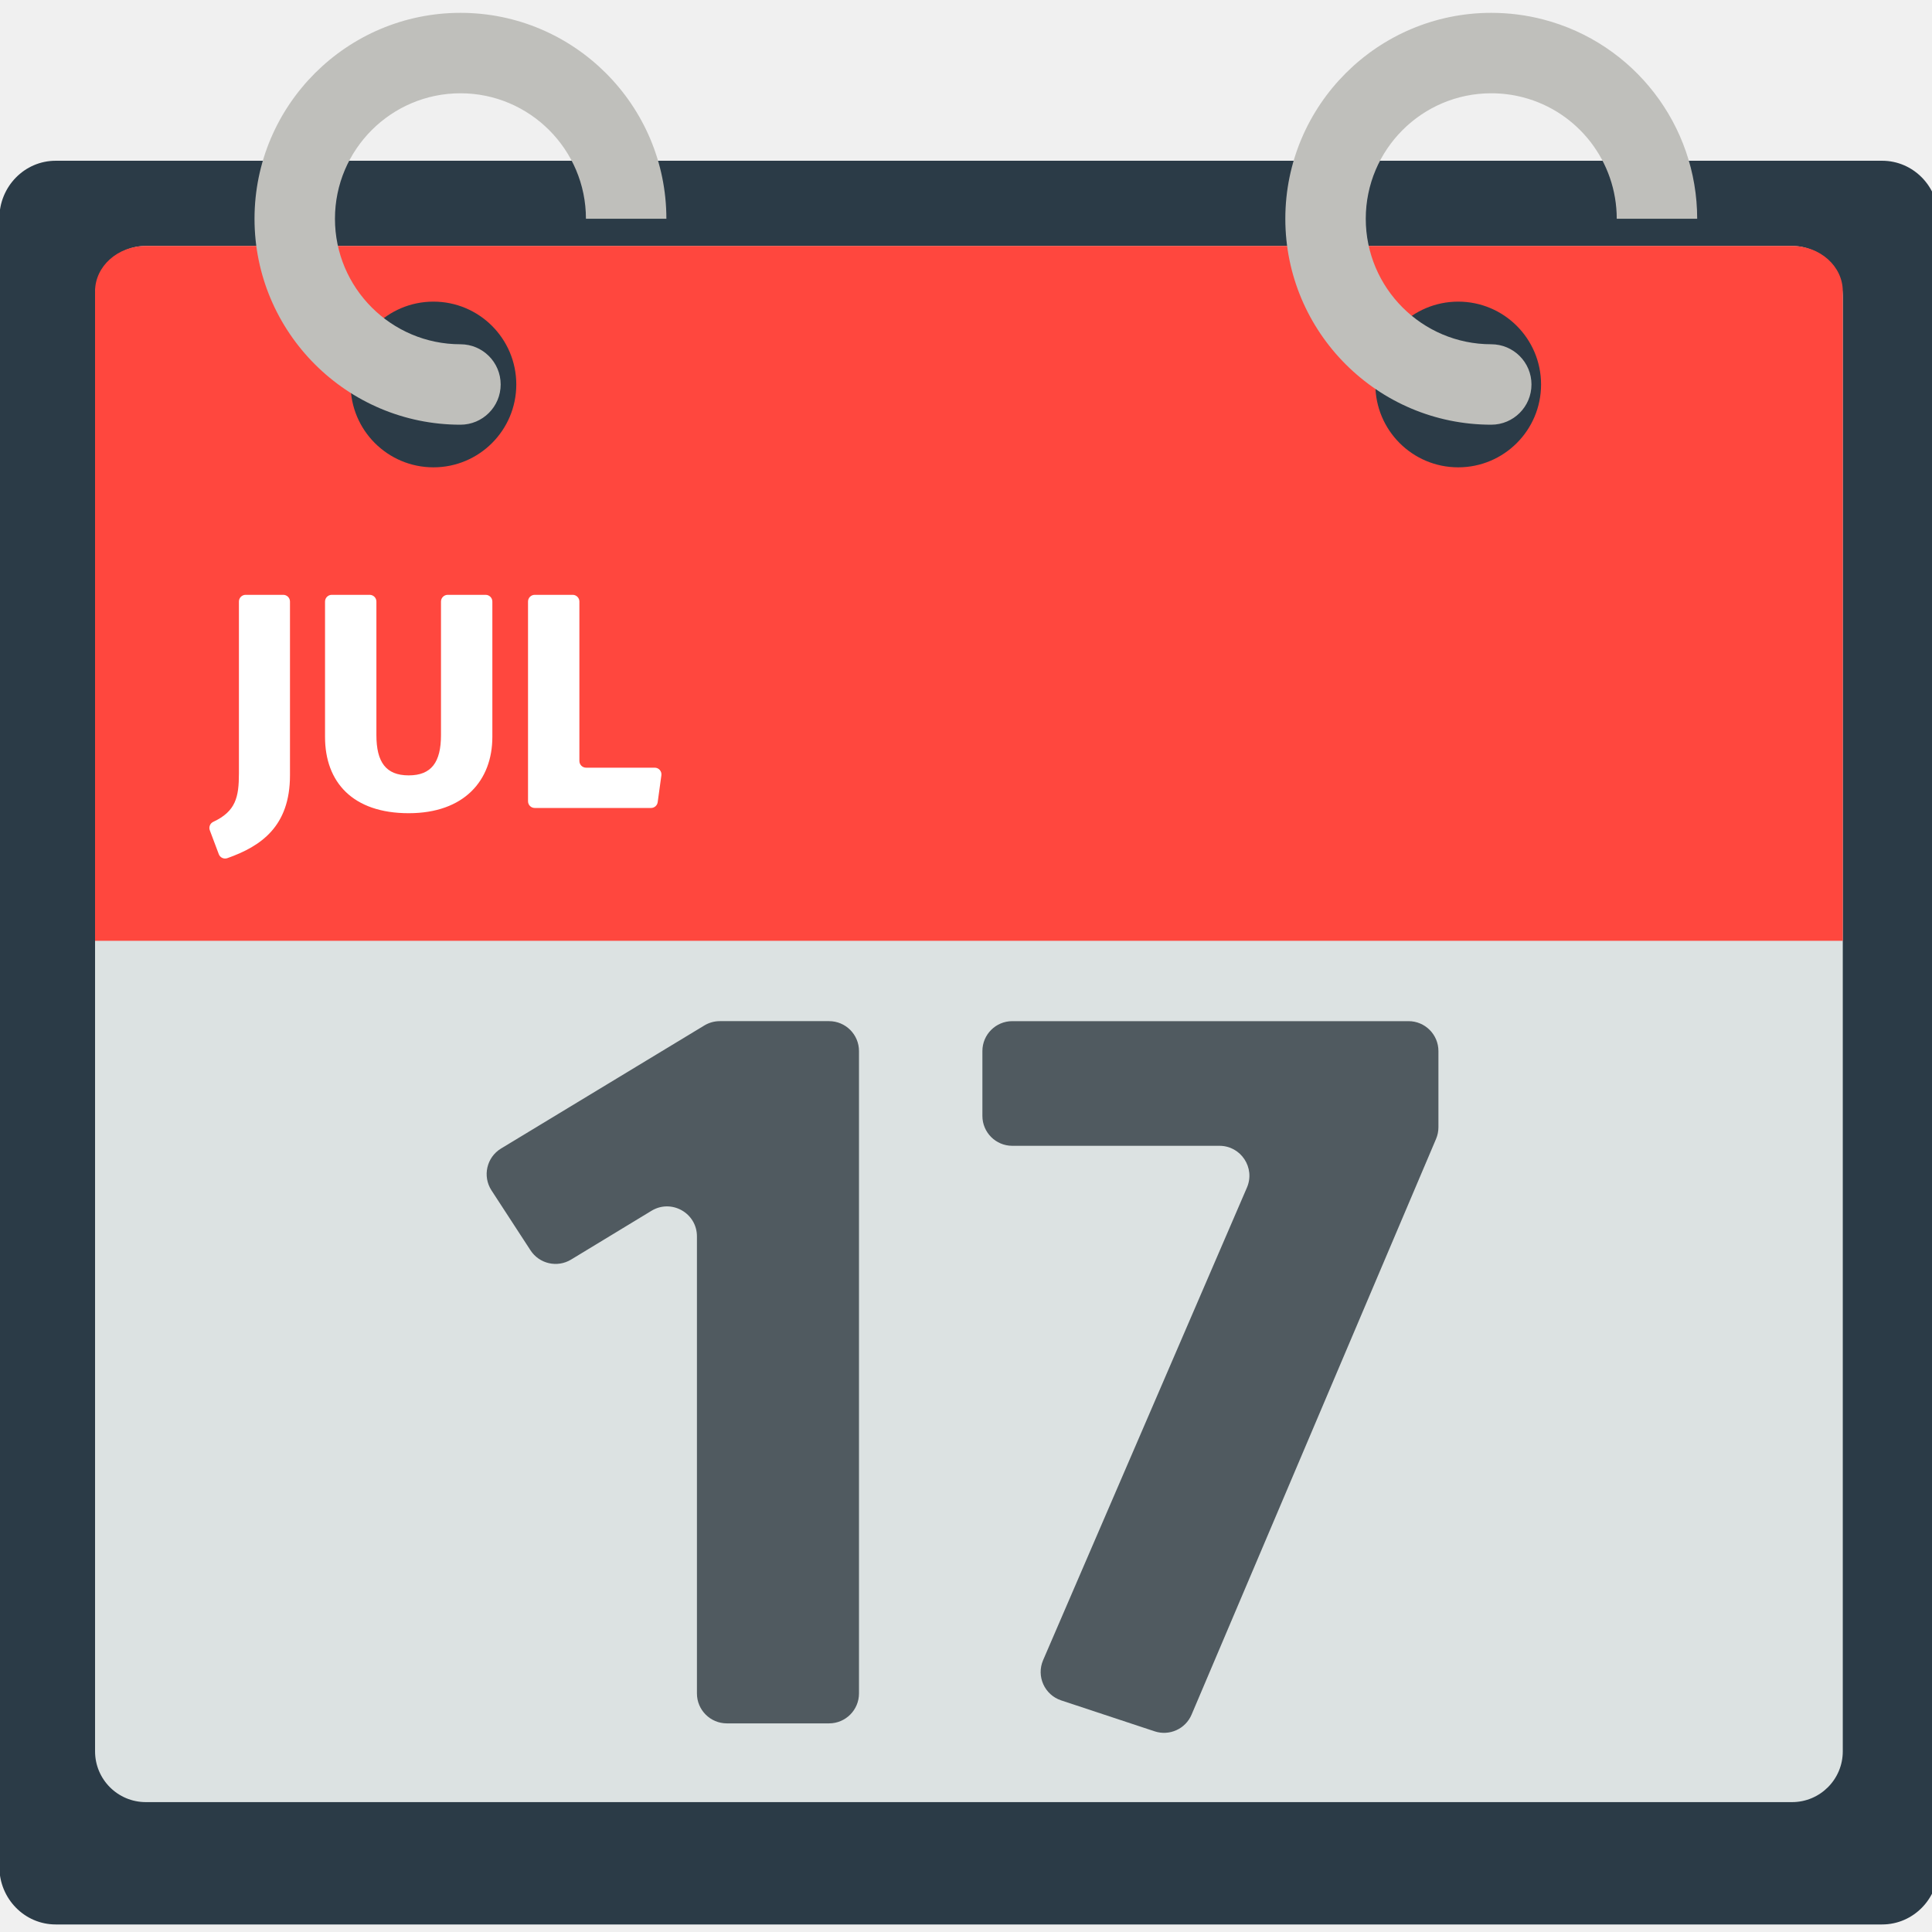
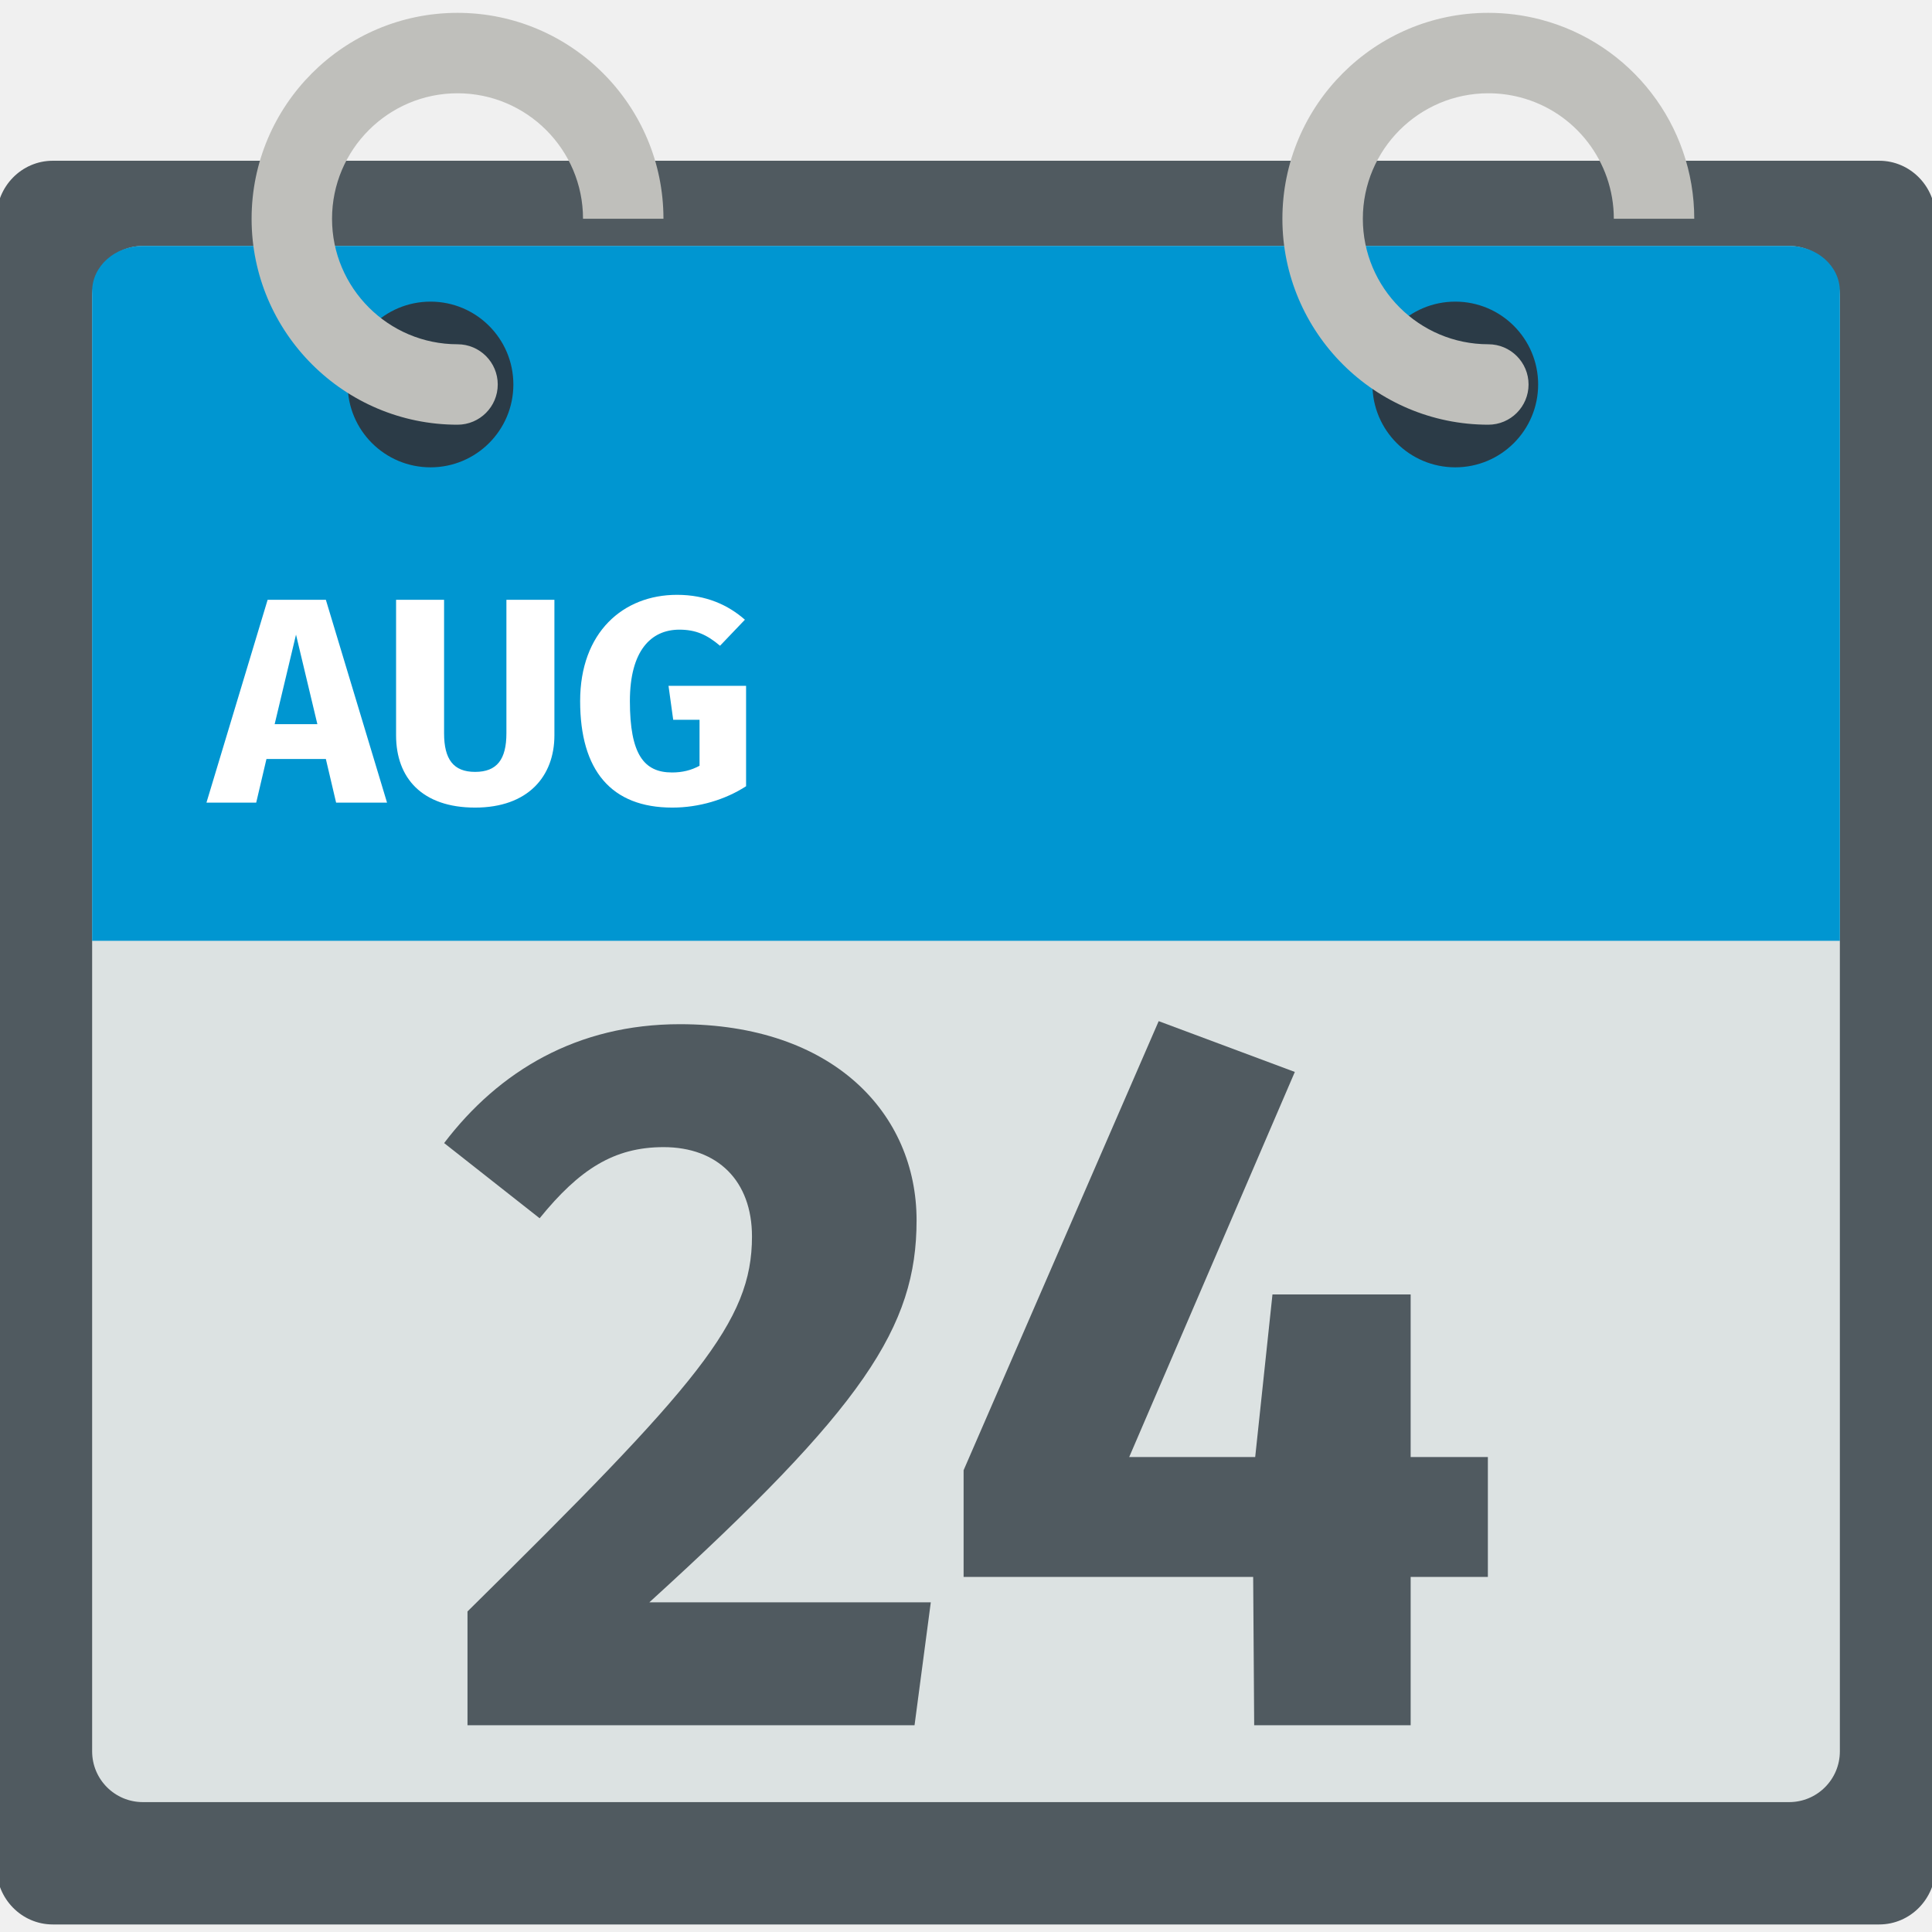
<svg xmlns="http://www.w3.org/2000/svg" version="1.1" x="0px" y="0px" viewBox="0 0 512 512" enable-background="new 0 0 512 512" xml:space="preserve">
  <g id="Layer_2">
-     <path fill="#2B3B47" d="M513.715,494.756c0,8.419-6.681,15.244-14.923,15.244H14.757c-8.242,0-14.923-6.825-14.923-15.244V57.845   c0-8.419,6.681-15.244,14.923-15.244h484.034c8.242,0,14.923,6.825,14.923,15.244V494.756z" />
+     <path fill="#505A60" d="M512.94,494.756c0,8.419-6.681,15.244-14.923,15.244H13.983c-8.242,0-14.923-6.825-14.923-15.244V57.845   c0-8.419,6.681-15.244,14.923-15.244h484.034c8.242,0,14.923,6.825,14.923,15.244V494.756z" />
  </g>
  <g id="Layer_3">
-     <path fill="#DCE2E2" d="M488.357,464.129c0,7.428-6.022,13.45-13.45,13.45H38.643c-7.428,0-13.45-6.022-13.45-13.45V78.63   c0-7.428,6.022-13.45,13.45-13.45h436.264c7.428,0,13.45,6.022,13.45,13.45V464.129z" />
+     <path fill="#DCE2E2" d="M487.582,464.129c0,7.428-6.022,13.45-13.45,13.45H37.868c-7.428,0-13.45-6.022-13.45-13.45V78.63   c0-7.428,6.022-13.45,13.45-13.45h436.264c7.428,0,13.45,6.022,13.45,13.45V464.129z" />
  </g>
  <g id="Layer_4">
-     <path fill="#FF473E" d="M488.357,249.322V77.191c0-6.634-6.022-12.011-13.45-12.011H38.642c-7.428,0-13.45,5.378-13.45,12.011   v172.131H488.357z" />
+     <path fill="#0096D1" d="M487.583,249.322V77.191c0-6.634-6.022-12.011-13.45-12.011H37.868c-7.428,0-13.45,5.378-13.45,12.011   v172.131H487.583z" />
  </g>
  <g id="Layer_5">
-     <path fill="#505A60" d="M219.711,456.712h-27.087c-4.379,0-7.929-3.55-7.929-7.929V327.648c0-6.181-6.759-9.985-12.043-6.778   L151.346,333.8c-3.66,2.221-8.423,1.136-10.759-2.453l-10.334-15.876c-2.444-3.755-1.294-8.789,2.539-11.109l53.864-32.602   c1.238-0.75,2.658-1.146,4.106-1.146h28.95c4.379,0,7.929,3.55,7.929,7.929v170.239C227.64,453.162,224.09,456.712,219.711,456.712   z" />
+     <path fill="#2B3B47" d="M136.048,101.891c0,12.127-9.831,21.957-21.957,21.957s-21.957-9.831-21.957-21.957   s9.831-21.957,21.957-21.957S136.048,89.765,136.048,101.891z M385.666,79.934c-12.127,0-21.957,9.831-21.957,21.957   s9.831,21.957,21.957,21.957s21.957-9.831,21.957-21.957S397.793,79.934,385.666,79.934z" />
  </g>
  <g id="Layer_6">
-     <path fill="#505A60" d="M380.567,301.832l-64.786,152.56c-1.613,3.799-5.871,5.725-9.79,4.428l-24.766-8.198   c-4.417-1.462-6.631-6.395-4.789-10.667L330.45,314.72c2.257-5.234-1.58-11.069-7.281-11.069h-54.895   c-4.379,0-7.929-3.55-7.929-7.929v-17.177c0-4.379,3.55-7.929,7.929-7.929h104.995c4.379,0,7.929,3.55,7.929,7.929v20.189   C381.197,299.798,380.983,300.852,380.567,301.832z" />
+     <path fill="#BFBFBB" d="M175.823,57.977h-21.317c0-18.337-14.919-33.256-33.256-33.256S87.993,39.639,87.993,57.977   s14.919,33.256,33.256,33.256c5.887,0,10.659,4.772,10.659,10.659s-4.772,10.659-10.659,10.659   c-30.092,0-54.574-24.481-54.574-54.573c0-30.092,24.481-54.574,54.574-54.574S175.823,27.884,175.823,57.977z M408.238,5.169   L408.238,5.169C408.238,5.169,408.238,5.169,408.238,5.169c-4.491-1.172-9.14-1.766-13.815-1.766   c-30.092,0-54.574,24.481-54.574,54.574c0,30.092,24.482,54.573,54.574,54.573c5.887,0,10.659-4.772,10.659-10.659   s-4.772-10.659-10.659-10.659c-18.338,0-33.256-14.918-33.256-33.256s14.918-33.256,33.256-33.256c2.86,0,5.697,0.362,8.431,1.076   l0,0c14.617,3.815,24.825,17.048,24.825,32.181h21.318C448.997,33.148,432.236,11.433,408.238,5.169z" />
  </g>
  <g id="Layer_7">
-     <path fill="#2B3B47" d="M136.823,101.891c0,12.127-9.831,21.957-21.957,21.957s-21.957-9.831-21.957-21.957   s9.831-21.957,21.957-21.957S136.823,89.765,136.823,101.891z M386.441,79.934c-12.127,0-21.957,9.831-21.957,21.957   s9.831,21.957,21.957,21.957s21.957-9.831,21.957-21.957S398.568,79.934,386.441,79.934z" />
+     <path fill="#FFFFFF" d="M86.357,201.146H70.613l-2.715,11.556H54.714l16.21-53.746h15.433l16.21,53.746H89.072L86.357,201.146z    M84.108,191.917l-5.662-23.732l-5.661,23.732H84.108z" />
  </g>
  <g id="Layer_8">
-     <path fill="#BFBFBB" d="M176.598,57.977H155.28c0-18.337-14.918-33.256-33.256-33.256S88.768,39.639,88.768,57.977   s14.919,33.256,33.256,33.256c5.887,0,10.659,4.772,10.659,10.659s-4.772,10.659-10.659,10.659   c-30.092,0-54.574-24.481-54.574-54.573c0-30.092,24.481-54.574,54.574-54.574C152.116,3.403,176.598,27.884,176.598,57.977z    M409.013,5.169L409.013,5.169C409.012,5.169,409.012,5.169,409.013,5.169c-4.491-1.172-9.14-1.766-13.815-1.766   c-30.092,0-54.574,24.481-54.574,54.574c0,30.092,24.482,54.573,54.574,54.573c5.887,0,10.659-4.772,10.659-10.659   s-4.772-10.659-10.659-10.659c-18.338,0-33.256-14.918-33.256-33.256s14.918-33.256,33.256-33.256c2.86,0,5.697,0.362,8.431,1.076   l0,0c14.617,3.815,24.825,17.048,24.825,32.181h21.318C449.771,33.148,433.011,11.433,409.013,5.169z" />
+     <path fill="#FFFFFF" d="M146.924,194.864c0,10.858-6.98,19.156-21.018,19.156s-20.941-7.833-20.941-19.156v-35.908h12.72v35.366   c0,6.903,2.481,10.237,8.221,10.237c5.817,0,8.298-3.335,8.298-10.237v-35.366h12.72V194.864z" />
  </g>
  <g id="Layer_9">
-     <path fill="#FFFFFF" d="M76.847,205.482c0,13.515-7.668,18.782-16.599,21.937c-0.916,0.323-1.923-0.143-2.265-1.052l-2.381-6.331   c-0.327-0.871,0.073-1.846,0.915-2.24c5.959-2.786,6.799-6.535,6.799-12.804v-45.575c0-0.983,0.797-1.781,1.781-1.781h9.969   c0.983,0,1.781,0.797,1.781,1.781V205.482z" />
+     <path fill="#FFFFFF" d="M197.408,164.229l-6.593,6.903c-3.49-2.947-6.437-4.266-10.78-4.266c-7.523,0-13.107,5.584-13.107,18.923   c0,14.116,3.722,18.924,11.168,18.924c2.637,0,5.041-0.543,7.29-1.784v-12.176h-6.98l-1.241-8.996h20.553v26.602   c-5.507,3.567-12.487,5.661-19.544,5.661c-16.21,0-24.431-9.85-24.431-28.231c0-18.226,11.401-28.153,25.671-28.153   C187.171,157.637,192.987,160.352,197.408,164.229z" />
  </g>
  <g id="Layer_10">
-     <path fill="#FFFFFF" d="M130.478,195.294c0,11.493-7.417,20.214-22.17,20.214c-14.834,0-22.17-8.232-22.17-20.214v-35.876   c0-0.983,0.797-1.781,1.781-1.781h10.05c0.983,0,1.781,0.797,1.781,1.781v35.387c0,7.173,2.527,10.678,8.558,10.678   c6.032,0,8.558-3.505,8.558-10.678v-35.387c0-0.983,0.797-1.781,1.781-1.781h10.05c0.983,0,1.781,0.797,1.781,1.781V195.294z" />
+     <path fill="#505A60" d="M242.902,323.389c0,28.272-14.001,49.543-70.815,101.241h74.584l-4.308,32.58H123.891v-30.157   c61.121-60.314,75.392-76.738,75.392-99.356c0-14.809-9.155-23.695-23.425-23.695c-13.194,0-22.348,5.924-32.849,18.848   l-25.31-19.925c14.54-19.117,35.273-31.503,62.468-31.503C220.823,271.422,242.902,295.117,242.902,323.389z" />
  </g>
  <g id="Layer_11">
-     <path fill="#FFFFFF" d="M155.325,203.444h18.184c1.08,0,1.911,0.953,1.764,2.023l-0.978,7.116   c-0.121,0.882-0.874,1.538-1.764,1.538h-30.818c-0.983,0-1.781-0.797-1.781-1.781v-52.923c0-0.983,0.797-1.781,1.781-1.781h10.05   c0.983,0,1.781,0.797,1.781,1.781v42.245C153.545,202.647,154.342,203.444,155.325,203.444z" />
+     <path fill="#505A60" d="M394.302,417.898h-20.464v39.312h-41.466l-0.269-39.312h-76.738v-28.272l51.697-119.012l36.08,13.463   l-43.889,102.048h33.388l4.577-43.081h36.619v43.081h20.464V417.898z" />
  </g>
</svg>
